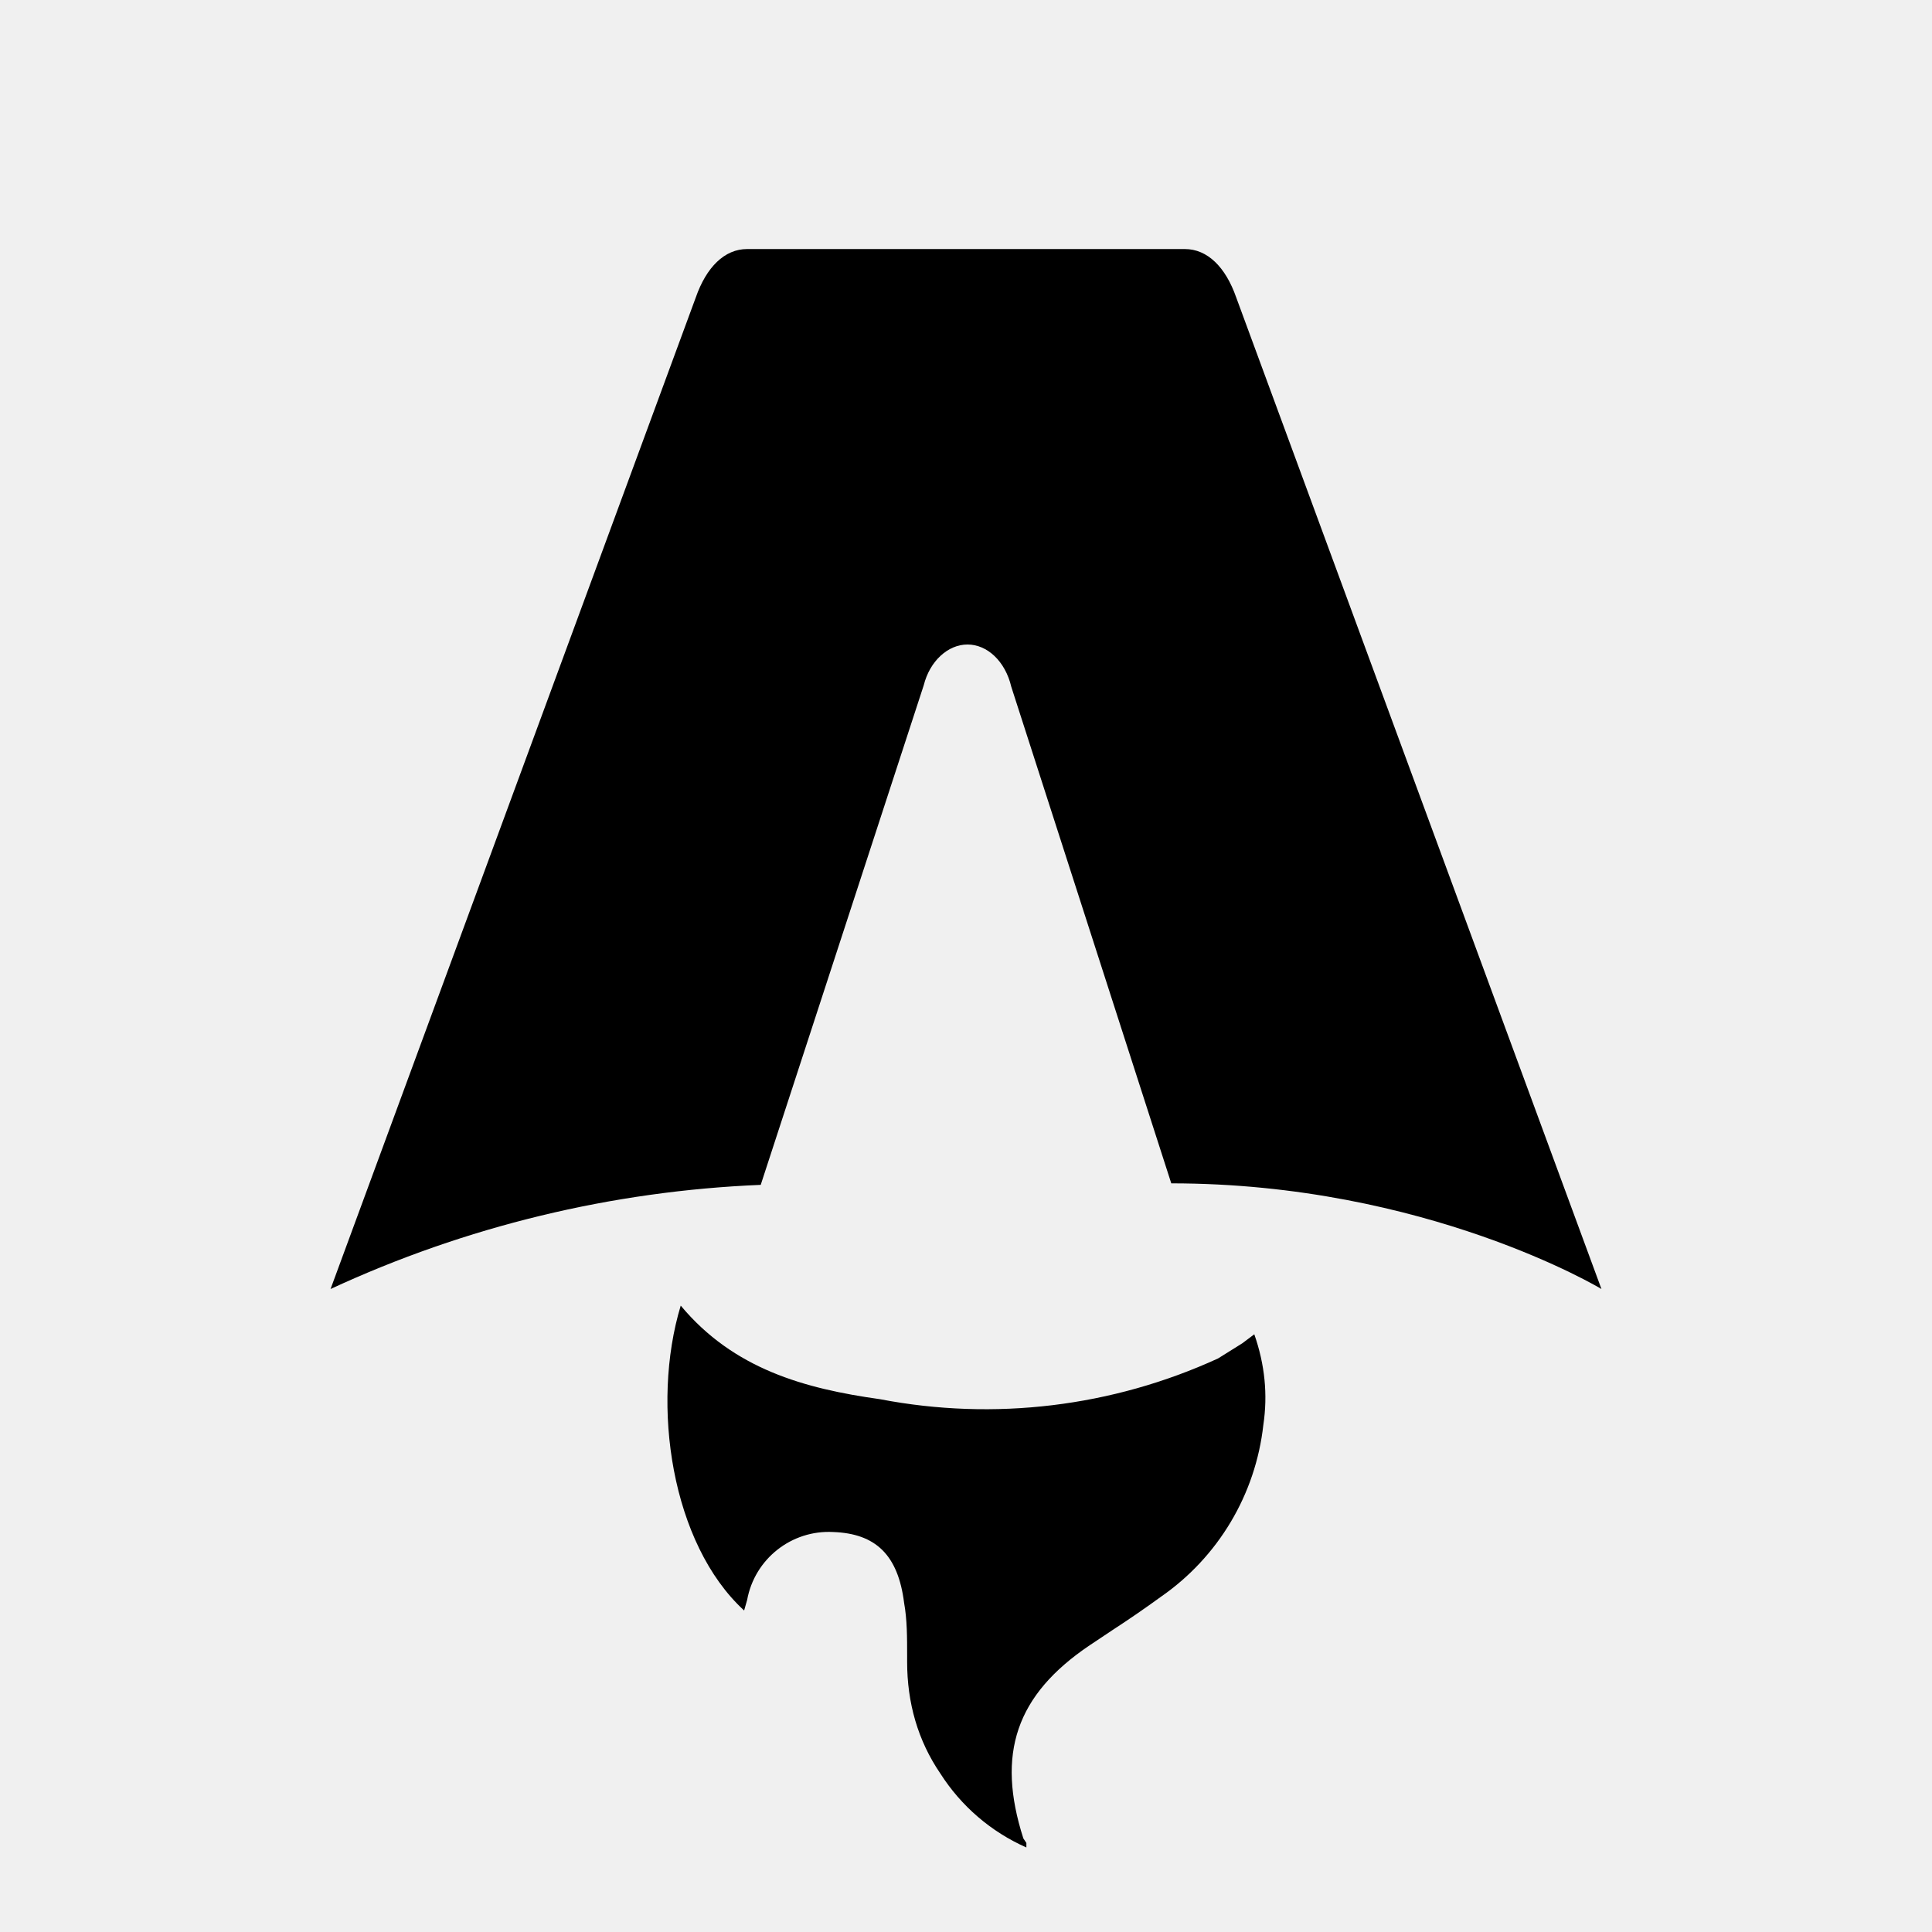
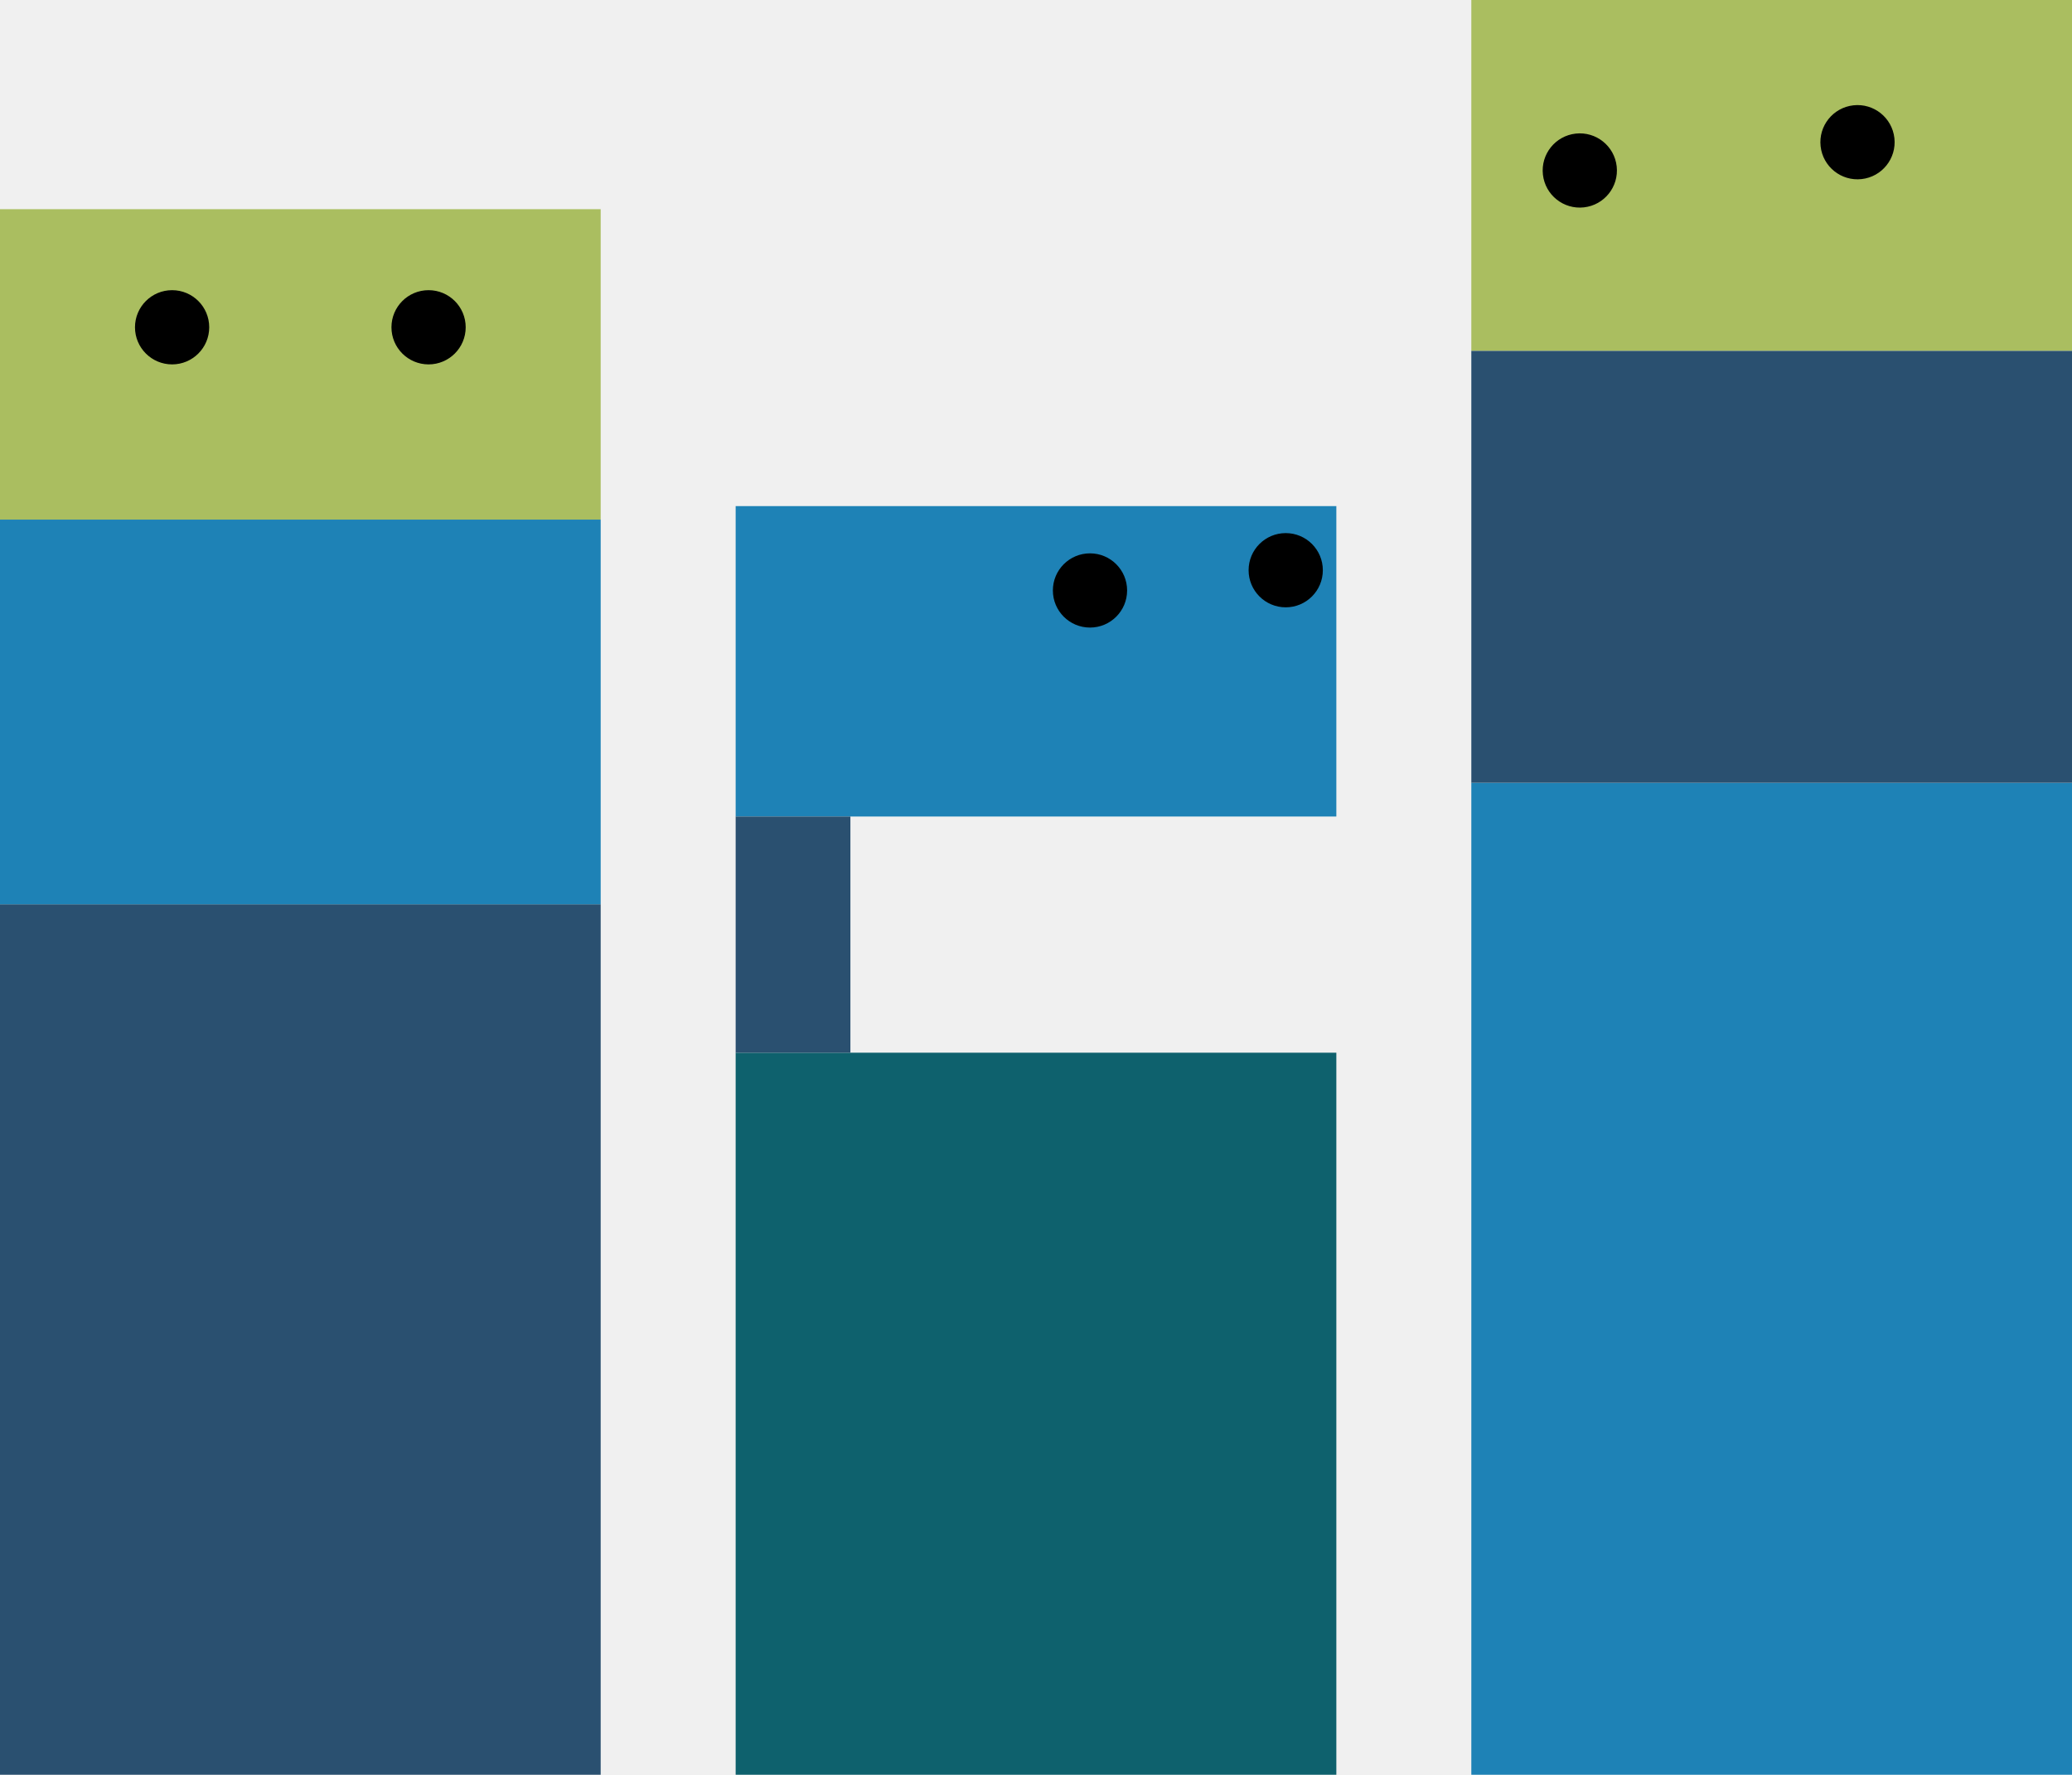
- <svg xmlns="http://www.w3.org/2000/svg" fill="none" viewBox="0 0 128 128">
-   <path d="M50.4 78.5a75.1 75.1 0 0 0-28.5 6.9l24.2-65.7c.7-2 1.9-3.2 3.4-3.2h29c1.5 0 2.7 1.2 3.4 3.2l24.2 65.7s-11.6-7-28.5-7L67 45.5c-.4-1.7-1.6-2.8-2.9-2.8-1.3 0-2.5 1.1-2.9 2.7L50.4 78.5Zm-1.1 28.2Zm-4.2-20.2c-2 6.6-.6 15.8 4.2 20.2a17.5 17.5 0 0 1 .2-.7 5.5 5.5 0 0 1 5.7-4.5c2.8.1 4.3 1.5 4.7 4.7.2 1.1.2 2.3.2 3.5v.4c0 2.7.7 5.2 2.2 7.4a13 13 0 0 0 5.7 4.9v-.3l-.2-.3c-1.8-5.6-.5-9.5 4.4-12.8l1.5-1a73 73 0 0 0 3.2-2.2 16 16 0 0 0 6.8-11.4c.3-2 .1-4-.6-6l-.8.6-1.6 1a37 37 0 0 1-22.4 2.7c-5-.7-9.7-2-13.2-6.2Z" />
-   <style>
-         path { fill: #000; }
-         @media (prefers-color-scheme: dark) {
-             path { fill: #FFF; }
-         }
-     </style>
+ <svg xmlns="http://www.w3.org/2000/svg" width="307" height="263" fill="none" viewBox="0 0 307 263">
+   <path fill="#aabe60" d="M0 31h89v46H0z" />
+   <path fill="#2a5070" d="M0 134h89v129H0z" />
+   <path fill="#1e82b6" d="M0 77h89v57H0z" />
+   <circle cx="25.5" cy="48.5" r="5.5" fill="#000" />
+   <circle cx="63.5" cy="48.5" r="5.5" fill="#000" />
+   <path fill="#1e82b6" d="M109 75h89v46h-89z" />
+   <path fill="#0e616d" d="M109 156h89v107h-89z" />
+   <path fill="#2a5070" d="M109 121h17v35h-17z" />
+   <circle cx="161.5" cy="87.5" r="5.5" fill="#000" />
+   <circle cx="190.5" cy="84.5" r="5.5" fill="#000" />
+   <path fill="#aabe60" d="M218 0h89v52h-89z" />
+   <path fill="#1e82b6" d="M218 116h89v147h-89z" />
+   <path fill="#2a5070" d="M218 52h89v64h-89z" />
+   <circle cx="234.073" cy="25.264" r="5.5" fill="#000" transform="rotate(-6.332 234.073 25.264)" />
+   <circle cx="275.219" cy="21.073" r="5.5" fill="#000" transform="rotate(-6.332 275.219 21.073)" />
</svg>
